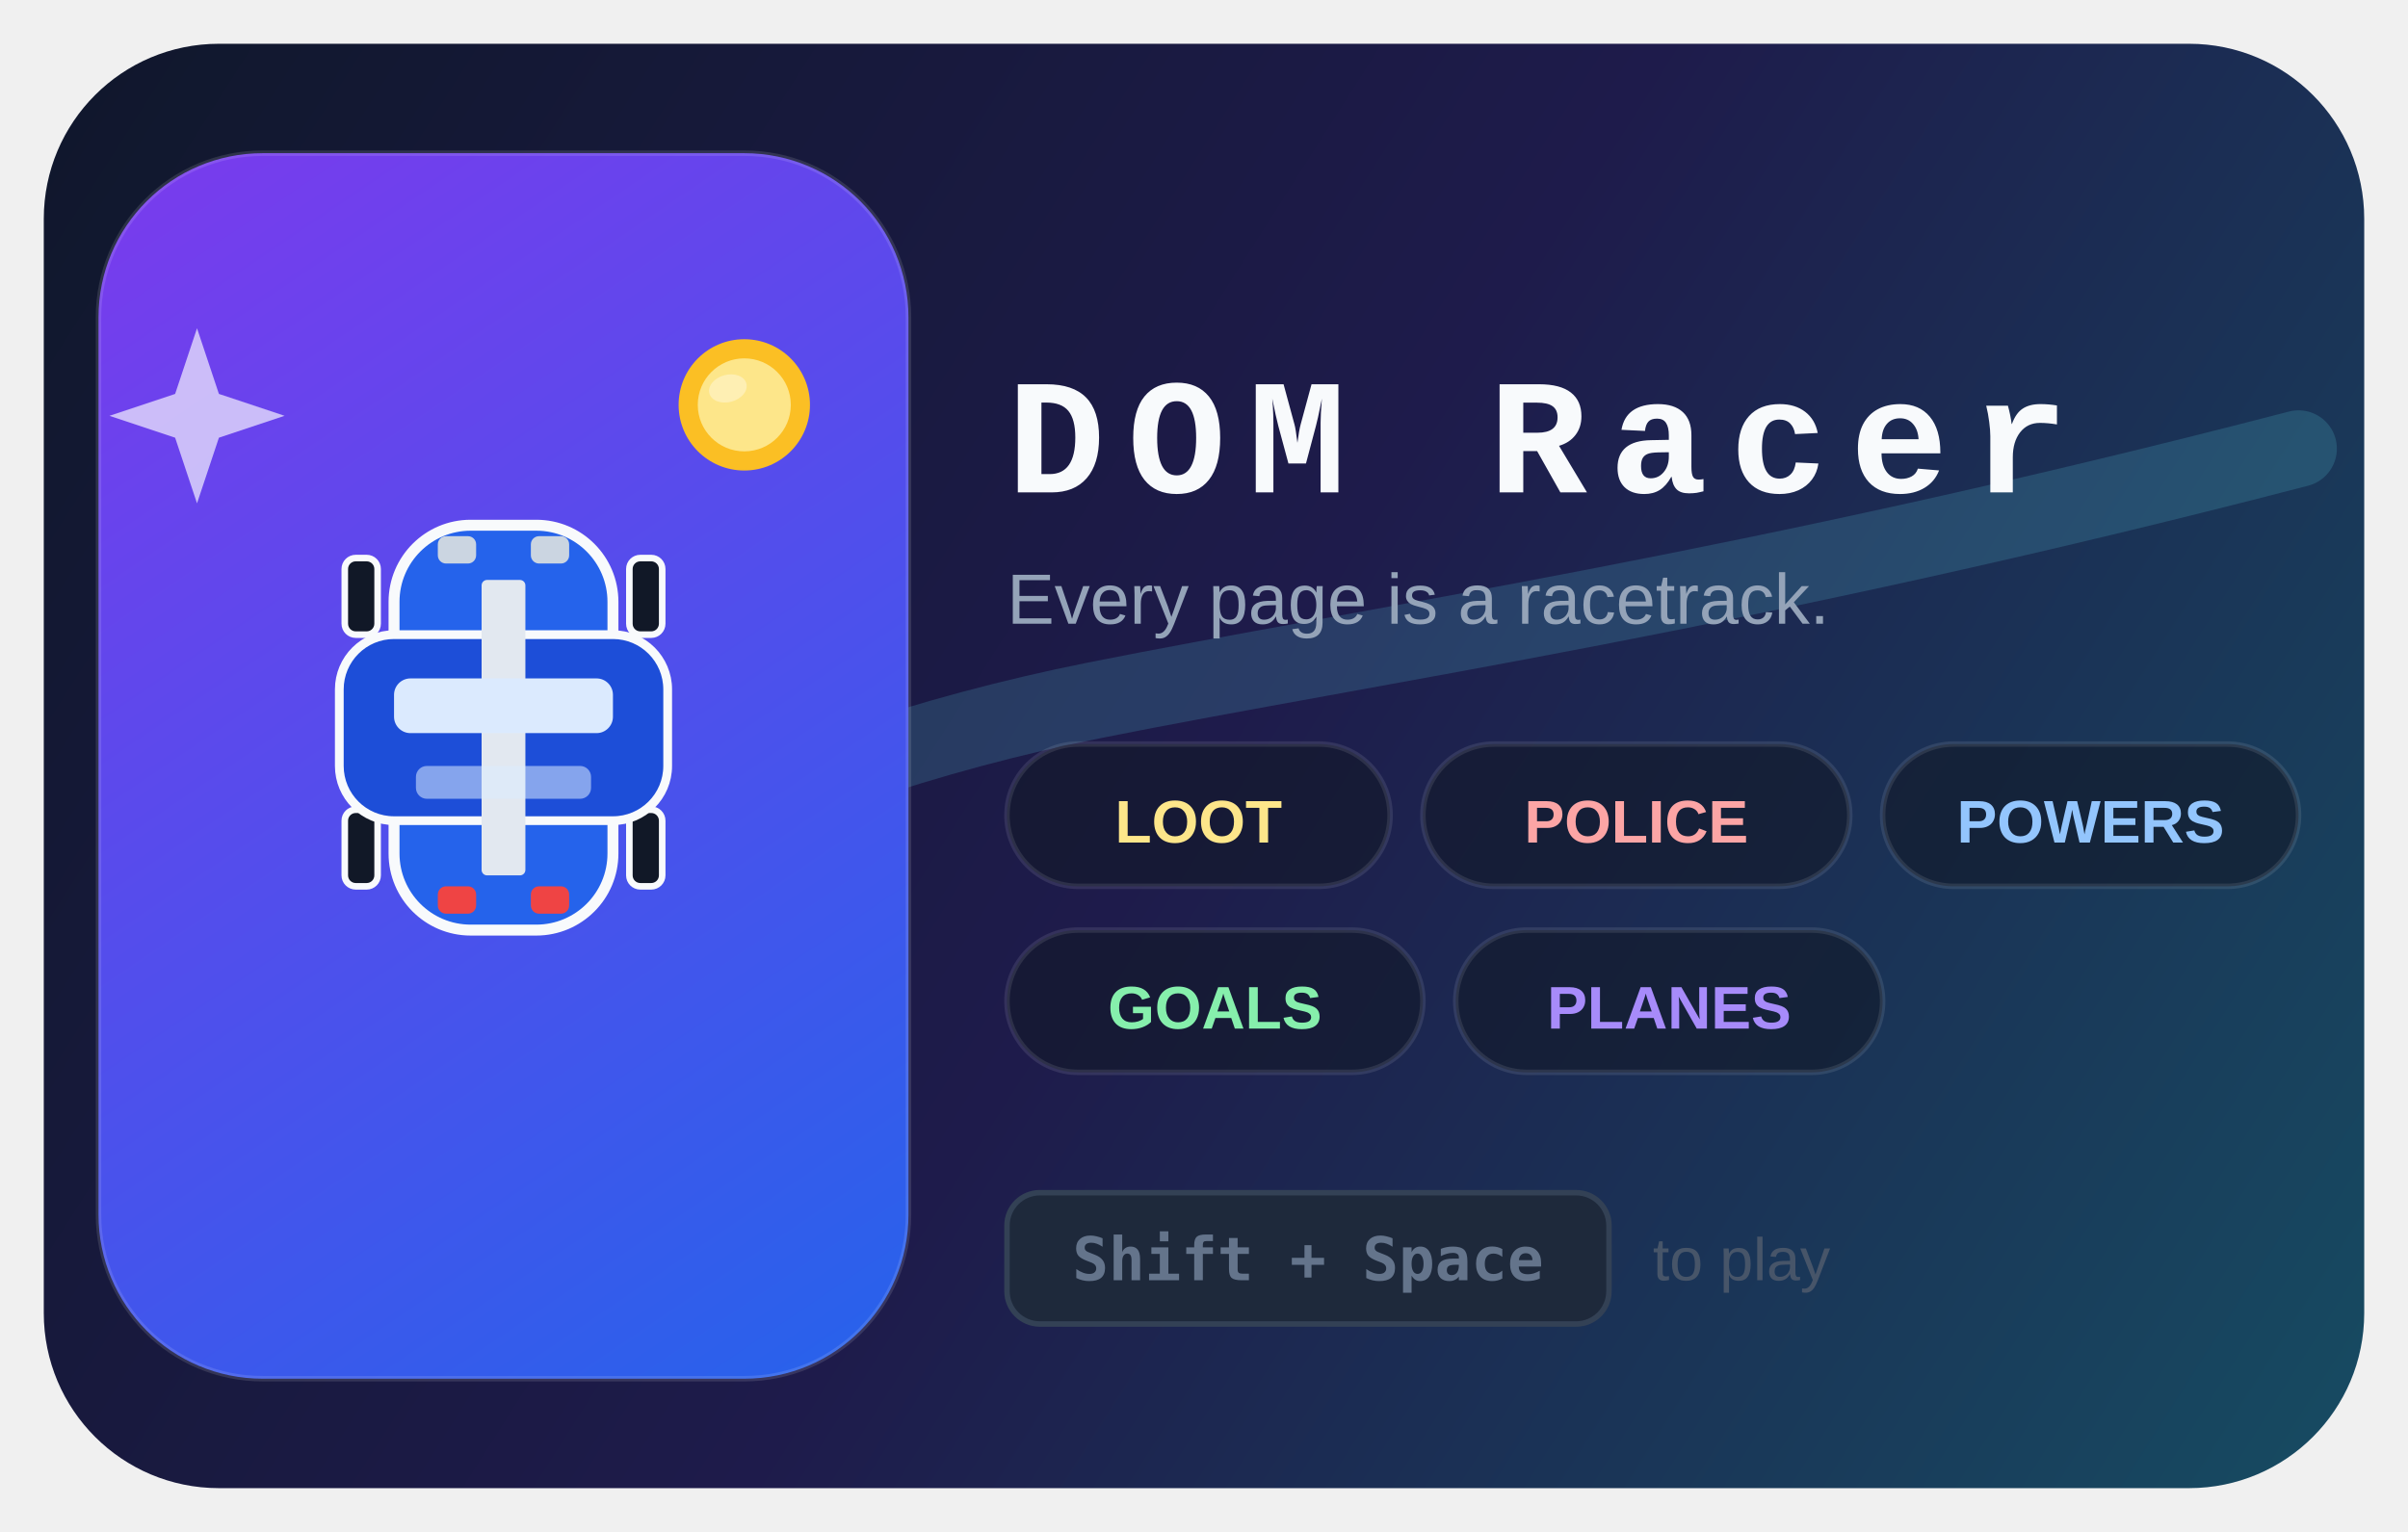
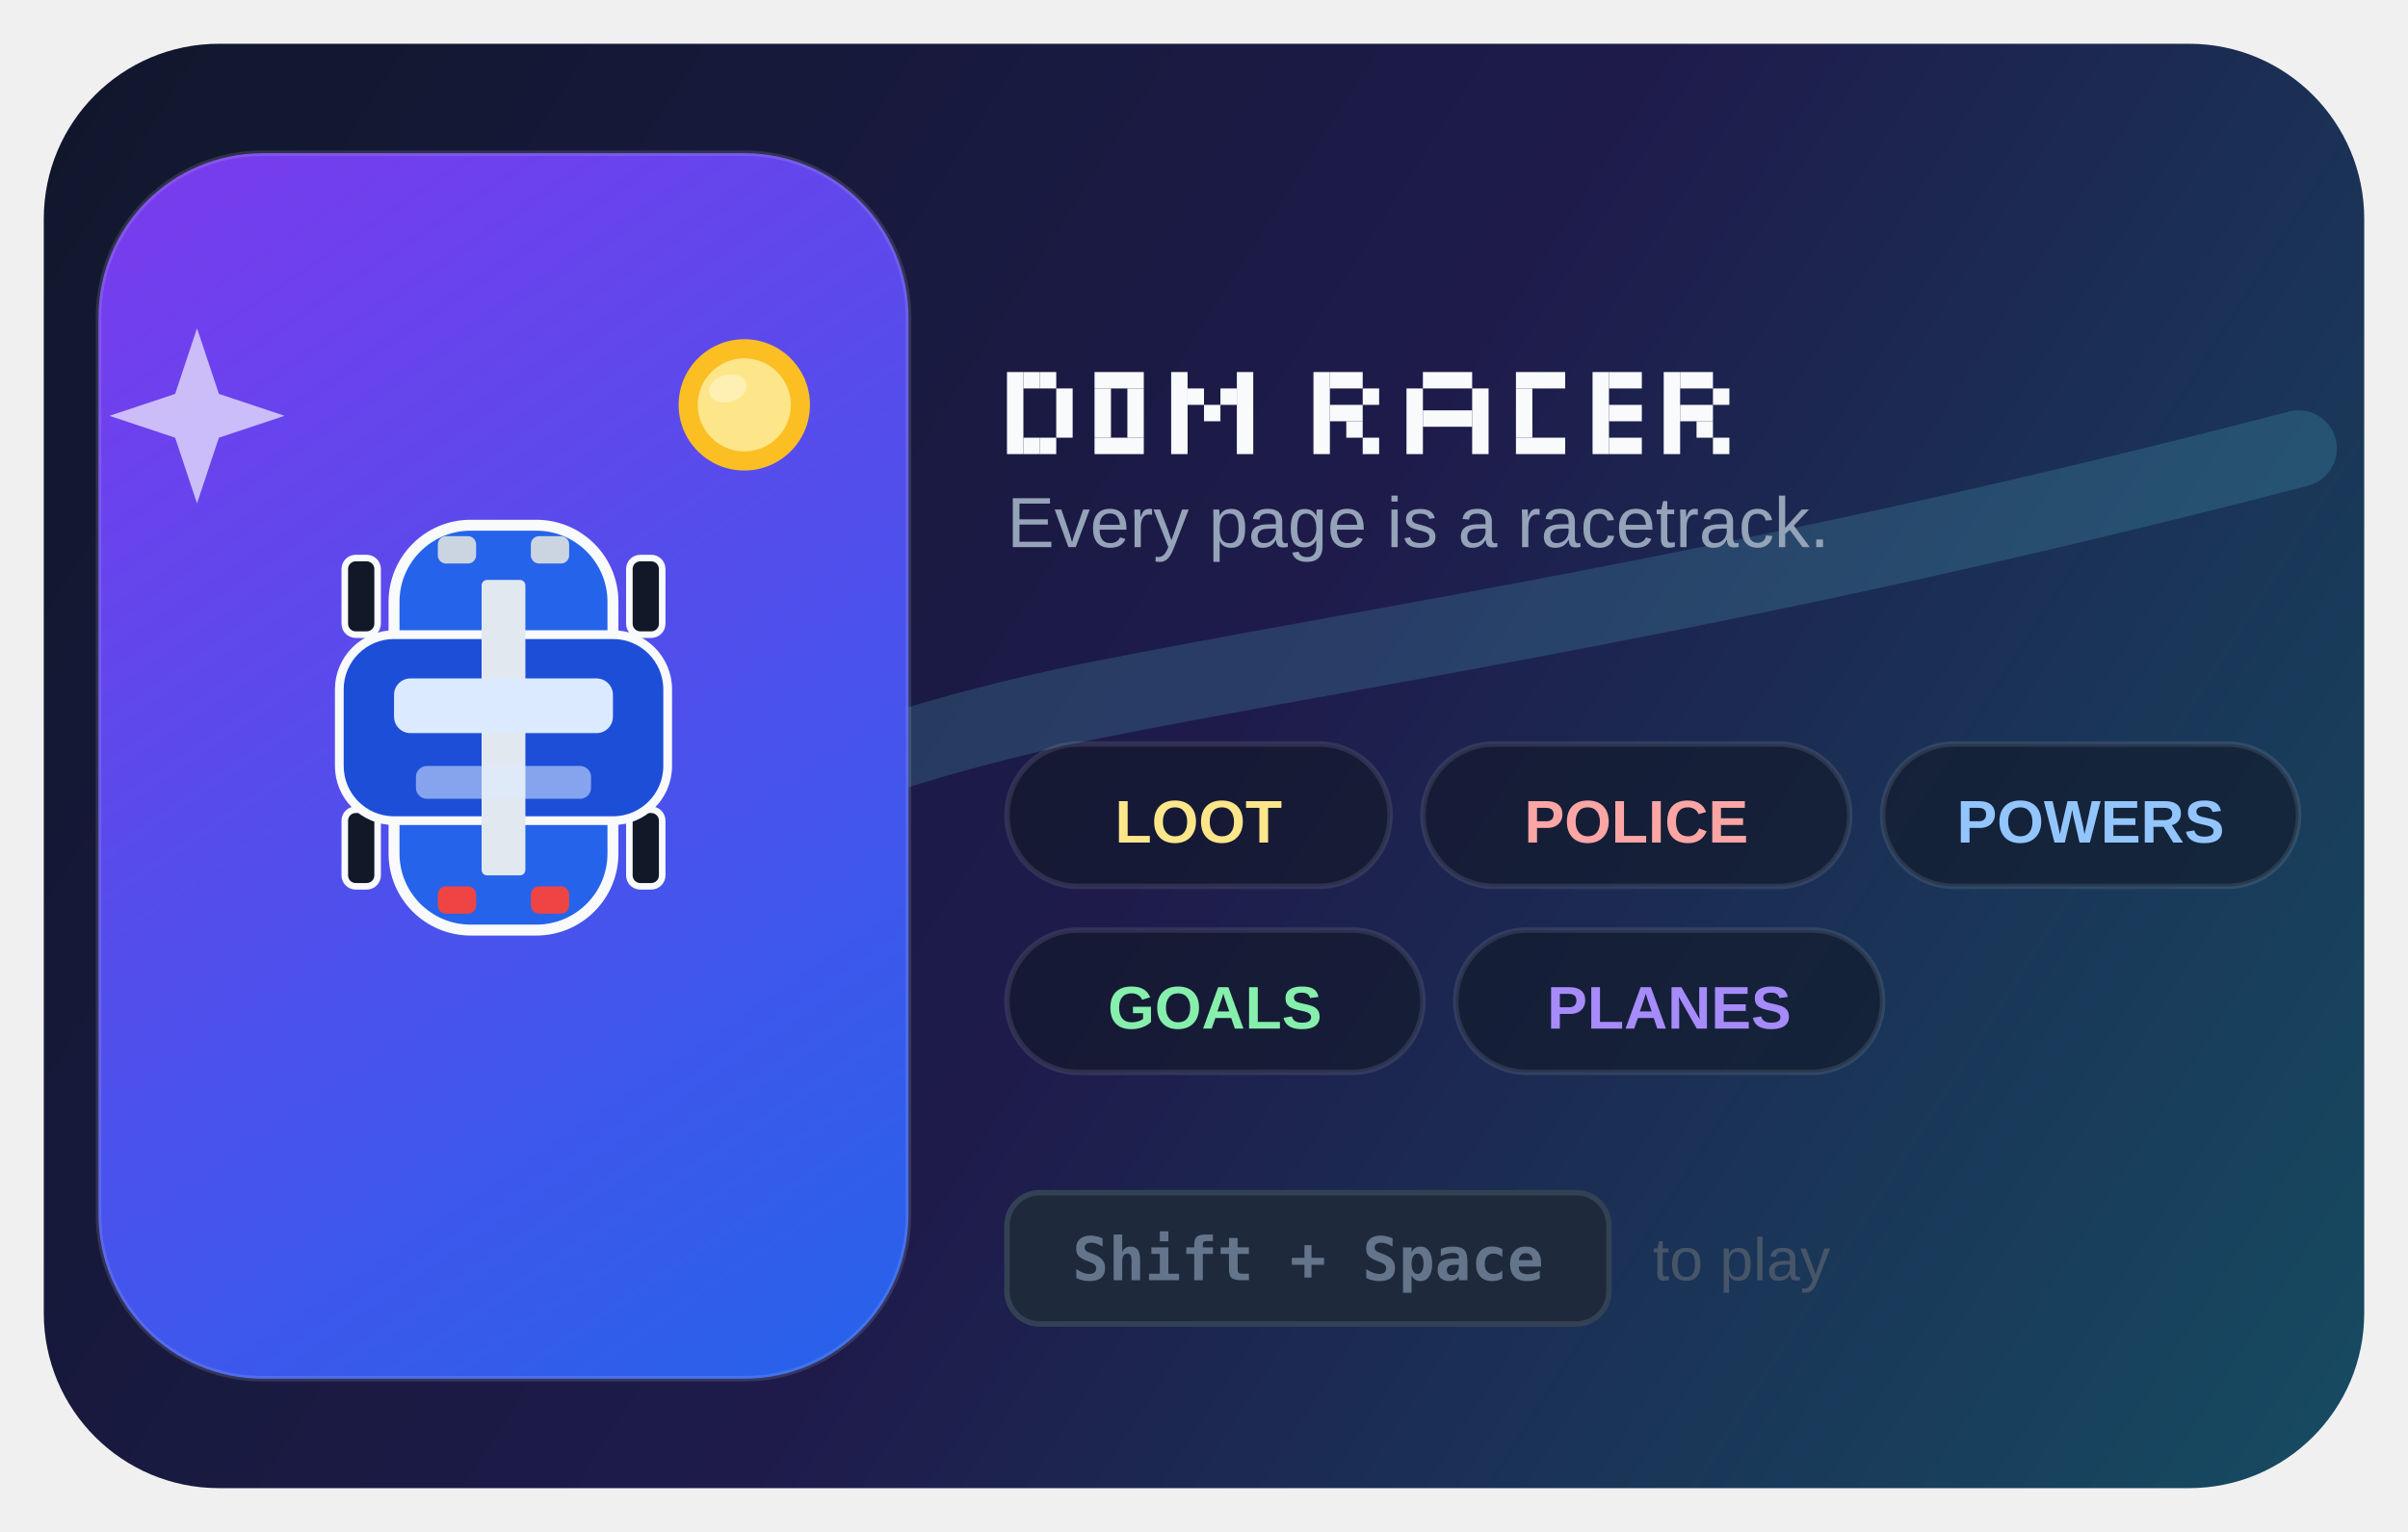
<svg xmlns="http://www.w3.org/2000/svg" width="440" height="280" viewBox="0 0 440 280" fill="none">
  <defs>
    <linearGradient id="bg" x1="0" y1="0" x2="440" y2="280" gradientUnits="userSpaceOnUse">
      <stop stop-color="#0f172a" />
      <stop offset="0.5" stop-color="#1e1b4b" />
      <stop offset="1" stop-color="#164e63" />
    </linearGradient>
    <linearGradient id="panel" x1="16" y1="24" x2="170" y2="252" gradientUnits="userSpaceOnUse">
      <stop stop-color="#7c3aed" />
      <stop offset="1" stop-color="#2563eb" />
    </linearGradient>
  </defs>
  <rect x="8" y="8" width="424" height="264" rx="32" fill="url(#bg)" />
  <path d="M30 216C80 168 140 140 200 128C250 118 320 108 420 82" stroke="#67e8f9" stroke-opacity="0.16" stroke-width="14" stroke-linecap="round" />
  <path d="M24 78C54 96 78 116 108 144" stroke="#a78bfa" stroke-opacity="0.16" stroke-width="10" stroke-linecap="round" />
  <rect x="18" y="28" width="148" height="224" rx="30" fill="url(#panel)" />
  <rect x="18" y="28" width="148" height="224" rx="30" stroke="#fff" stroke-opacity="0.12" />
  <rect x="63" y="102" width="6" height="14" rx="2" fill="#111827" stroke="#f8fafc" stroke-width="1.2" />
  <rect x="115" y="102" width="6" height="14" rx="2" fill="#111827" stroke="#f8fafc" stroke-width="1.2" />
  <rect x="63" y="148" width="6" height="14" rx="2" fill="#111827" stroke="#f8fafc" stroke-width="1.2" />
  <rect x="115" y="148" width="6" height="14" rx="2" fill="#111827" stroke="#f8fafc" stroke-width="1.2" />
  <rect x="72" y="96" width="40" height="74" rx="14" fill="#2563eb" stroke="#f8fafc" stroke-width="2" />
  <rect x="62" y="116" width="60" height="34" rx="10" fill="#1d4ed8" stroke="#f8fafc" stroke-width="1.6" />
  <rect x="88" y="106" width="8" height="54" rx="1" fill="#e2e8f0" />
  <rect x="72" y="124" width="40" height="10" rx="3" fill="#dbeafe" />
  <rect x="76" y="140" width="32" height="6" rx="2" fill="#dbeafe" fill-opacity="0.55" />
  <rect x="80" y="98" width="7" height="5" rx="1.5" fill="#cbd5e1" />
  <rect x="97" y="98" width="7" height="5" rx="1.5" fill="#cbd5e1" />
  <rect x="80" y="162" width="7" height="5" rx="1.5" fill="#ef4444" />
  <rect x="97" y="162" width="7" height="5" rx="1.5" fill="#ef4444" />
  <circle cx="136" cy="74" r="12" fill="#fbbf24" />
  <circle cx="136" cy="74" r="8.5" fill="#fde68a" />
  <ellipse cx="133" cy="71" rx="3.5" ry="2.5" fill="#fff" fill-opacity="0.35" transform="rotate(-15 133 71)" />
  <path d="M36 60L40 72L52 76L40 80L36 92L32 80L20 76L32 72Z" fill="#fff" fill-opacity="0.65" />
-   <text x="184" y="90" fill="#f8fafc" font-size="30" font-weight="900" font-family="'Courier New', Courier, monospace" letter-spacing="4">DOM Racer</text>
-   <text x="184" y="114" fill="#94a3b8" font-size="13" font-weight="500" font-family="Arial, Helvetica, sans-serif">Every page is a racetrack.</text>
+   <g fill="#f8fafc" transform="translate(184,68)">
+     <rect x="0" y="0" width="3" height="15" />
+     <rect x="3" y="0" width="3" height="3" />
+     <rect x="6" y="0" width="3" height="3" />
+     <rect x="9" y="3" width="3" height="9" />
+     <rect x="6" y="12" width="3" height="3" />
+     <rect x="3" y="12" width="3" height="3" />
+     <rect x="16" y="0" width="9" height="3" />
+     <rect x="16" y="12" width="9" height="3" />
+     <rect x="16" y="3" width="3" height="9" />
+     <rect x="22" y="3" width="3" height="9" />
+     <rect x="30" y="0" width="3" height="15" />
+     <rect x="42" y="0" width="3" height="15" />
+     <rect x="33" y="3" width="3" height="3" />
+     <rect x="39" y="3" width="3" height="3" />
+     <rect x="36" y="6" width="3" height="3" />
+     <rect x="56" y="0" width="3" height="15" />
+     <rect x="59" y="0" width="6" height="3" />
+     <rect x="65" y="3" width="3" height="3" />
+     <rect x="59" y="6" width="6" height="3" />
+     <rect x="62" y="9" width="3" height="3" />
+     <rect x="65" y="12" width="3" height="3" />
+     <rect x="73" y="3" width="3" height="12" />
+     <rect x="85" y="3" width="3" height="12" />
+     <rect x="76" y="0" width="9" height="3" />
+     <rect x="76" y="7" width="9" height="3" />
+     <rect x="93" y="0" width="9" height="3" />
+     <rect x="93" y="12" width="9" height="3" />
+     <rect x="93" y="3" width="3" height="9" />
+     <rect x="107" y="0" width="3" height="15" />
+     <rect x="110" y="0" width="6" height="3" />
+     <rect x="110" y="6" width="6" height="3" />
+     <rect x="110" y="12" width="6" height="3" />
+     <rect x="120" y="0" width="3" height="15" />
+     <rect x="123" y="0" width="6" height="3" />
+     <rect x="129" y="3" width="3" height="3" />
+     <rect x="123" y="6" width="6" height="3" />
+     <rect x="126" y="9" width="3" height="3" />
+     <rect x="129" y="12" width="3" height="3" />
+   </g>
+   <text x="184" y="100" fill="#94a3b8" font-size="13" font-weight="500" font-family="Arial, Helvetica, sans-serif">Every page is a racetrack.</text>
  <rect x="184" y="136" width="70" height="26" rx="13" fill="#111827" fill-opacity="0.6" stroke="#fff" stroke-opacity="0.1" />
  <text x="219" y="154" text-anchor="middle" fill="#fde68a" font-size="11" font-weight="700" font-family="Arial, sans-serif">LOOT</text>
  <rect x="260" y="136" width="78" height="26" rx="13" fill="#111827" fill-opacity="0.6" stroke="#fff" stroke-opacity="0.1" />
  <text x="299" y="154" text-anchor="middle" fill="#fca5a5" font-size="11" font-weight="700" font-family="Arial, sans-serif">POLICE</text>
  <rect x="344" y="136" width="76" height="26" rx="13" fill="#111827" fill-opacity="0.6" stroke="#fff" stroke-opacity="0.1" />
  <text x="382" y="154" text-anchor="middle" fill="#93c5fd" font-size="11" font-weight="700" font-family="Arial, sans-serif">POWERS</text>
  <rect x="184" y="170" width="76" height="26" rx="13" fill="#111827" fill-opacity="0.6" stroke="#fff" stroke-opacity="0.1" />
  <text x="222" y="188" text-anchor="middle" fill="#86efac" font-size="11" font-weight="700" font-family="Arial, sans-serif">GOALS</text>
  <rect x="266" y="170" width="78" height="26" rx="13" fill="#111827" fill-opacity="0.6" stroke="#fff" stroke-opacity="0.1" />
  <text x="305" y="188" text-anchor="middle" fill="#a78bfa" font-size="11" font-weight="700" font-family="Arial, sans-serif">PLANES</text>
  <rect x="184" y="218" width="110" height="24" rx="6" fill="#1e293b" stroke="#334155" stroke-width="1" />
  <text x="239" y="234" text-anchor="middle" fill="#64748b" font-size="11" font-weight="700" font-family="monospace">Shift + Space</text>
  <text x="302" y="234" fill="#475569" font-size="11" font-weight="500" font-family="Arial, sans-serif">to play</text>
</svg>
